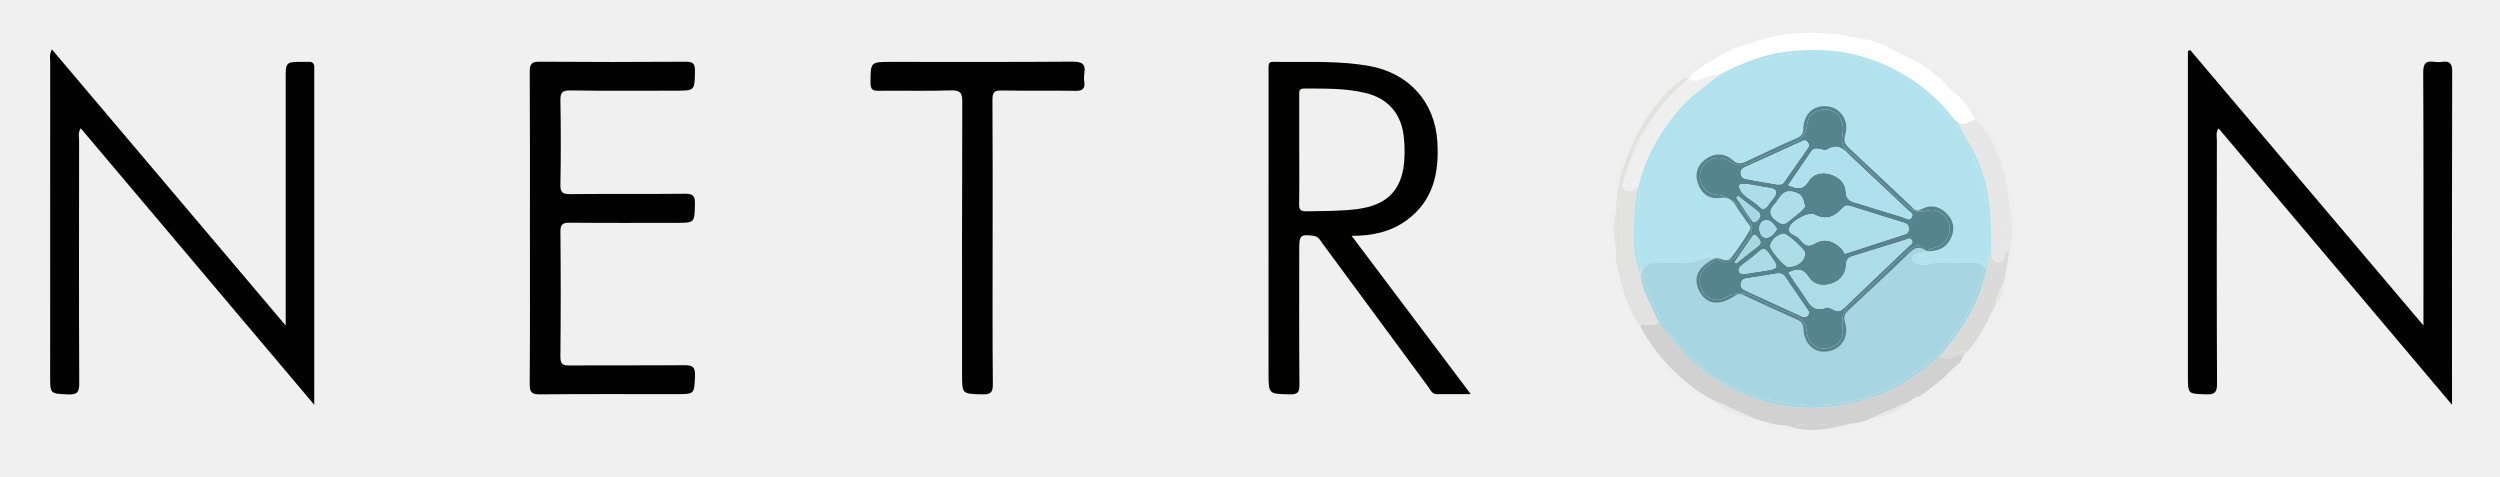
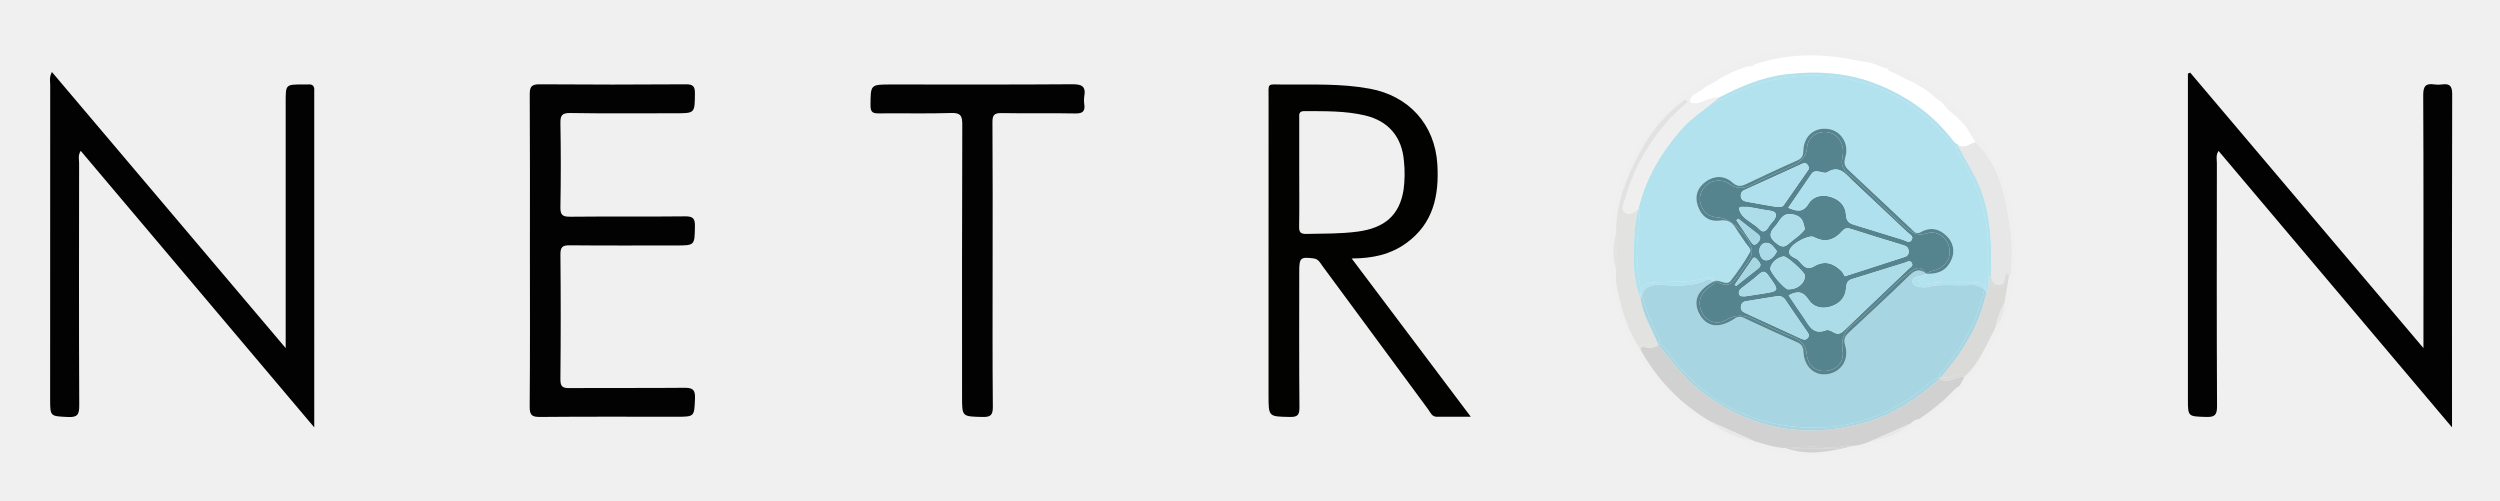
- <svg xmlns="http://www.w3.org/2000/svg" role="img" viewBox="14.60 1.60 1216.80 231.80">
+ <svg xmlns="http://www.w3.org/2000/svg" role="img" viewBox="14.60 -9.40 1216.80 243.80">
  <defs>
    <style>.cls-1{fill:#020202}.cls-3{fill:#efefef}.cls-4{fill:#d0d1d0}.cls-6{fill:#e2e2e1}.cls-7{fill:#e7e7e7}.cls-8{fill:#dadad9}.cls-9{fill:#a7d6e2}.cls-10{fill:#b2e2ee}.cls-11{fill:#56848e}.cls-14{fill:#abdce8}.cls-16{fill:#aadbe7}</style>
  </defs>
  <path d="M153.646 160.028V40.073c0-8.394 0-8.393 8.635-8.351a18.28 18.28 0 0 0 2.17-.012c2.409-.277 3.288.885 3.103 3.148-.044.54-.004 1.085-.004 1.628l.002 157.983v4.143L53.89 64.025c-1.424 2.198-.785 4.209-.787 6.048-.05 39.269-.111 78.539.066 117.807.02 4.328-.707 5.926-5.452 5.688-8.697-.437-8.714-.112-8.714-8.918q0-76.277.032-152.554c.002-1.89-.558-3.887.828-6.455l113.783 134.387zM1208.128 36.413c.01-3.853-1.14-5.262-4.885-4.72a13.09 13.09 0 0 1-3.792 0c-4.148-.632-5.44.801-5.418 5.197.189 38.906.11 77.814.11 116.722v6.412L1080.62 25.952l-1.12.474v158.296c0 8.736.006 8.526 8.79 8.81 4.063.13 5.41-.748 5.388-5.181-.2-39.45-.128-78.9-.08-118.351.002-1.811-.611-3.805.817-5.941l113.632 134.551v-3.672q-.101-79.263.081-158.525z" class="cls-1" />
  <path fill="#020201" d="M699.04 108.944c13.208-9.533 16.07-23.21 15.145-38.394-1.18-19.356-13.865-33.304-32.923-36.79-14.016-2.564-28.11-1.94-42.2-2.014-7.956-.041-7.022-1.066-7.026 6.77q-.014 72.225-.014 144.45c0 10.544.004 10.351 10.296 10.573 3.788.082 4.782-.863 4.746-4.708-.204-22.082-.1-44.167-.098-66.25 0-6.524.673-7.003 6.951-6.208 2.45.31 3.188 2.117 4.317 3.647q25.718 34.931 51.49 69.823c1.113 1.507 1.746 3.638 4.281 3.608 5.175-.06 10.35-.017 16.454-.017l-57.977-77.032c10.27-.018 18.976-1.985 26.559-7.458zm-48.592-4.492c-2.943.066-3.59-.916-3.542-3.66.159-8.849.06-17.702.06-26.553V48.228c0-1.782-.42-3.569 2.546-3.548 9.933.068 19.898-.203 29.635 2.148 11.267 2.72 17.818 10.402 18.78 22.164a59.012 59.012 0 0 1-.188 14.05c-1.993 12.377-9.236 18.547-22.422 20.297-8.274 1.098-16.569.928-24.87 1.113z" />
  <path d="M347.357 179.348c-18.459.176-36.92.008-55.38.144-3.267.024-4.66-.428-4.619-4.273q.3-30.405.012-60.807c-.035-3.695 1.143-4.45 4.576-4.417 17.192.163 34.386.075 51.579.075 9.322 0 9.14-.003 9.311-9.307.069-3.707-.844-4.907-4.739-4.863-18.639.209-37.282-.012-55.921.184-3.695.038-4.889-.753-4.814-4.659q.376-20.363.004-40.717c-.071-3.899.682-5.17 4.915-5.099 17.007.288 34.022.12 51.034.12 9.582 0 9.405-.003 9.523-9.604.044-3.554-.928-4.514-4.495-4.49q-35.564.265-71.125-.005c-3.883-.03-4.805 1.145-4.782 4.883.157 25.336.082 50.674.082 76.011 0 25.338.11 50.676-.11 76.011-.035 4.173 1.13 5.039 5.118 5.002 22.078-.206 44.159-.099 66.238-.099 9.032 0 8.716-.014 9.113-8.96.206-4.644-1.605-5.168-5.52-5.13zM536.401 31.606c-29.313.224-58.63.113-87.944.113-10.297 0-10.075.002-10.167 10.14-.034 3.728 1.453 3.96 4.418 3.926 11.58-.137 23.17.2 34.74-.182 4.661-.153 5.53 1.274 5.513 5.672-.175 44.153-.106 88.307-.106 132.46 0 9.76.005 9.544 9.87 9.809 4.023.108 5.151-.87 5.11-5.02-.223-22.979-.106-45.961-.106-68.943 0-23.163.08-46.326-.084-69.488-.026-3.558.932-4.515 4.466-4.449 11.94.223 23.888-.072 35.826.179 3.677.077 4.885-1.075 4.406-4.553a12.427 12.427 0 0 1 .004-3.79c.868-4.929-1.278-5.91-5.946-5.874z" class="cls-1" />
  <path d="M951.879 123.582c.077.115.156.243.235.366.048-.025.1-.043.147-.069-.13-.106-.256-.2-.382-.297zm39.136-19.484c.263-.144.432-.057.466.265a59.57 59.57 0 0 1 .256 3.594 345.832 345.832 0 0 0-.079-3.792c-.317-.704-1.278.28-.643-.067zm-141.786 23.231c-.115-.014-.228-.037-.342-.057.025.072.039.138.056.206.098-.049.186-.1.286-.15zm142.605-3.793a2.491 2.491 0 0 1-.003-.302c-.008-2.69-.01-5.38-.022-8.07-.038 2.791-.1 5.583-.033 8.373a.508.508 0 0 1 .058 0z" class="cls-3" />
  <path d="M901.941 14.123c-60.528-2.631-102.32 46.317-104.107 94.358-2.178 58.578 45.265 103.067 97.825 103.514 55.734.474 100.214-45.217 99.95-98.59 1.045-53.962-44.143-97.129-93.668-99.282zm-100.855 90.273l-.02 17.336a32.944 32.944 0 0 1 .02-17.336zm171.721-49.972l3.248 5.42c11.06 10.576 14.123 24.472 16.399 38.807a83.555 83.555 0 0 1 .995 22.367c-.154 1.404.27 2.934-1.072 4.01l-2.202 13.016a18.44 18.44 0 0 1-4.34 11.95c-4.397 8.384-7.86 17.355-15.072 23.968v.001l-2.3 4.317c-3.763 2.31-6.108 6.222-9.767 8.65l-1.116 1.049a140.743 140.743 0 0 1-8.71 6.518 6.32 6.32 0 0 0-4.31 2.203c-5.558 5.073-12.37 7.311-19.575 8.665a27.4 27.4 0 0 1-8.682 2.31h-.005c-10.273 2.521-20.55 4.862-30.997 1.498a2.748 2.748 0 0 1-1.563-.533c-5.278-.076-10.19-1.846-15.174-3.282h-.003.003c-8.037-1.5-15.451-4.386-21.745-9.766a91.265 91.265 0 0 1-33.687-34.733v-.001c-5.55-8.202-8.73-17.376-10.748-26.96-.692-3.283-1.745-6.597-1.157-10.058-.024-7.194 0-14.388-.013-21.582.338-13.446 5.1-25.52 11.371-37.167 5.534-10.274 12.488-19.28 22.241-25.906a2.62 2.62 0 0 1 1.292 1.135c.288-.023.576-.04.865-.041.03.017.06.028.09.045.23-4.197 4.7-4.529 6.948-6.873 1.267-1.32 3.41-1.742 4.967-2.909l.013-.009a59.534 59.534 0 0 1 16.4-7.614c1.124-.03 2.328.207 3.11-.945 15.891-5.314 32.032-5.534 48.314-2.253 1.94.391 3.887.688 5.824 1.024 3.944.198 7.18 2.808 11.052 3.282l-.025 1.023c4.262 1.248 7.83 4.008 11.981 5.497l-.009.006c3.77 2.311 7.772 4.289 10.862 7.575l3.128 2.159a32.802 32.802 0 0 0 7.11 7.027c2.182 2.233 4.59 4.272 6.06 7.11z" class="cls-3" />
  <path d="M885.301 209.173a33.313 33.313 0 0 1-1.563-.533 2.748 2.748 0 0 0 1.563.533zm73.347-34.205c-10.687 9.32-22.227 17.313-36.024 21.226-29.324 8.317-56.114 3.435-80.468-15.338-8.16-6.29-13.7-14.63-20.284-22.175a8.734 8.734 0 0 1-6.65.862c-1.384-.344-1.991-.08-2.09 1.316v-.001.001a91.265 91.265 0 0 0 33.687 34.732q10.87 4.884 21.742 9.766l.003.001c4.984 1.436 9.896 3.206 15.174 3.282l3.448-.098a87.962 87.962 0 0 1 19.163-.005c3.347.046 6.55-1.564 9.954-.864l-.005.002h.005a27.4 27.4 0 0 0 8.682-2.31l19.576-8.665a6.32 6.32 0 0 1 4.31-2.203 140.746 140.746 0 0 0 8.709-6.518l1.116-1.049c3.66-2.428 6.004-6.34 9.767-8.65l2.3-4.317v-.001c-4.087-.258-7.815 3.827-12.115 1.006z" class="cls-4" />
  <path fill="#fff" d="M959.638 40.287l-3.128-2.16c-3.09-3.285-7.092-5.263-10.862-7.574l.01-.006c-4.152-1.489-7.72-4.25-11.982-5.497l.025-1.023c-3.871-.474-7.108-3.084-11.052-3.282-1.937-.336-3.884-.633-5.824-1.024-16.282-3.28-32.423-3.06-48.314 2.253-.782 1.152-1.986.915-3.11.945a59.534 59.534 0 0 0-16.4 7.614l-.013.01c-1.557 1.166-3.7 1.587-4.967 2.908-2.248 2.344-6.718 2.676-6.947 6.873 2.837 1.514 5.449.01 7.974-.89 2.031-.723 3.951-1.531 6.147-1.285 10.254-5.268 20.761-9.884 32.334-11.303 15.387-1.887 30.518-.94 45.068 4.913 14.837 5.968 27.368 15.03 37.032 27.895a7.918 7.918 0 0 0 1.706 1.302c3.284 2.589 5.851-.446 8.72-1.113l-3.248-5.419c-1.469-2.838-3.877-4.877-6.058-7.11a32.802 32.802 0 0 1-7.11-7.027z" />
  <path d="M814.922 158.285c2.228-.03 4.437-.33 6.662-.33-2.904-7.322-7.458-14.01-8.463-22.062v-.002c-4.484-11.21-3.488-22.876-2.747-34.49a75.717 75.717 0 0 1 1.624-8.969c-1.929 1.325-4.023 3.302-6.333 1.766-2.534-1.685-.756-4.217-.15-6.368a94.642 94.642 0 0 1 30.45-47.503c.051-.005.102-.003.153-.007a2.62 2.62 0 0 0-1.292-1.135c-9.753 6.627-16.707 15.631-22.24 25.906-6.273 11.646-11.034 23.721-11.372 37.167.014 7.194-.01 14.388.013 21.582-.588 3.46.465 6.775 1.157 10.057 2.019 9.585 5.198 18.759 10.747 26.96-1.17-2.08.237-2.55 1.791-2.572z" class="cls-6" />
  <path d="M815.222 159.543a8.734 8.734 0 0 0 6.65-.862c-.093-.243-.192-.484-.288-.726-2.225 0-4.434.3-6.662.33-1.554.022-2.961.492-1.79 2.573v.001c.099-1.396.706-1.66 2.09-1.316z" class="cls-6" />
  <path d="M968.16 62.62c3.33 6.635 7.612 12.727 10.316 19.789 5.309 13.869 5.508 28.147 5.178 42.587.413 2.176.85 4.316 3.765 4.338 3.934.03 2.155-3.97 3.89-5.486a.533.533 0 0 1 .467-.31c-.067-2.79-.005-5.583.033-8.374q-.016-3.604-.072-7.207a59.57 59.57 0 0 0-.256-3.594c-.034-.322-.203-.409-.466-.265-.635.347.326-.637.643.067.035 1.264.057 2.528.079 3.792.108 2.4.104 4.804.072 7.207.011 2.69.014 5.38.022 8.07a2.491 2.491 0 0 0 .003.302.53.53 0 0 1 .186.042.537.537 0 0 1 .242.217l.115 1.233c1.342-1.076.918-2.607 1.072-4.01a83.555 83.555 0 0 0-.995-22.367c-2.276-14.335-5.339-28.231-16.399-38.808-2.13 3.109-4.807 3.832-7.896 2.778z" class="cls-7" />
  <path d="M991.737 107.957q.06 3.603.072 7.207c.032-2.403.036-4.806-.072-7.207zm-24.402-47.001c.263.562.547 1.112.824 1.665 3.089 1.054 5.766.33 7.896-2.778-2.869.667-5.436 3.702-8.72 1.113z" class="cls-7" />
  <path d="M991.776 123.537v.045a5.373 5.373 0 0 1-.287 1.593c-.847 2.002-.274 5.032-3.629 5.246-2.942.188-4.374-1.404-5.149-3.718-.494 1.951.25 4.262-1.272 5.915-3.235 16.154-11.68 29.505-22.246 41.714a23.607 23.607 0 0 0 8.455-1.202c.972-.342 2.73-1.779 3.115.832 7.213-6.613 10.675-15.584 15.072-23.968a40.376 40.376 0 0 1 4.34-11.95l2.202-13.016a2.51 2.51 0 0 1-.543-1.492.508.508 0 0 0-.058.001z" class="cls-8" />
  <path d="M967.648 173.13a23.607 23.607 0 0 1-8.455 1.202c-.183.212-.361.426-.545.636 4.3 2.82 8.028-1.264 12.114-1.005l.001-.001c-.385-2.61-2.143-1.174-3.115-.832zm20.212-42.709c3.355-.214 2.782-3.244 3.63-5.246a5.373 5.373 0 0 0 .286-1.593v-.045a.533.533 0 0 0-.466.311c-1.736 1.516.044 5.515-3.89 5.486-2.915-.022-3.353-2.162-3.766-4.338a3.565 3.565 0 0 0-.943 1.707c.775 2.313 2.207 3.906 5.15 3.718zm4.16-6.842a.53.53 0 0 0-.186-.043 2.51 2.51 0 0 0 .543 1.492l-.115-1.233a.537.537 0 0 0-.242-.216z" class="cls-8" />
  <path d="M887.272 208.934a8.515 8.515 0 0 1-1.97.239c10.446 3.364 20.723 1.023 30.996-1.498-3.301.128-6.431 1.516-9.776 1.336-6.415-.522-12.835.344-19.25-.077z" class="cls-4" />
  <path d="M906.349 208.537a87.962 87.962 0 0 0-19.163.005l-3.448.098c.522.197 1.043.365 1.563.533a8.515 8.515 0 0 0 1.97-.239c6.416.42 12.836-.445 19.251.077 3.345.18 6.475-1.208 9.776-1.336l.006-.002c-3.404-.7-6.608.91-9.955.864z" class="cls-4" />
  <path d="M868.564 205.359l-.003-.002a106.54 106.54 0 0 1-21.742-9.765c6.294 5.38 13.708 8.266 21.745 9.767z" class="cls-7" />
  <path d="M846.819 195.592a106.54 106.54 0 0 0 21.742 9.765l-21.742-9.765zm97.741 1.108c-6.084 3.883-12.836 6.26-19.575 8.665 7.205-1.354 14.017-3.592 19.576-8.665z" class="cls-7" />
  <path d="M944.56 196.7l-19.575 8.665c6.74-2.404 13.49-4.782 19.576-8.665z" class="cls-7" />
  <path d="M801.086 104.396a32.944 32.944 0 0 0-.02 17.336l.02-17.336z" class="cls-6" />
  <path d="M990.174 138.044a76.076 76.076 0 0 1-4.339 11.95 18.44 18.44 0 0 0 4.34-11.95z" class="cls-7" />
  <path d="M990.174 138.044a40.376 40.376 0 0 0-4.339 11.95 76.076 76.076 0 0 0 4.34-11.95z" class="cls-7" />
  <path d="M972.956 129.315c-6.992.48-14.076-.827-21.005 1.081a4.602 4.602 0 0 1-1.62.024c-2.014-.196-4.664-.567-4.9-2.553-.28-2.342 2.3-2.7 4.328-2.998a11.443 11.443 0 0 0 2.355-.921c-.079-.123-.158-.25-.235-.366-2.82-2.14-5.079-1.714-7.879 1.036-9.543 9.372-19.424 18.401-29.19 27.546-1.894 1.774-3.117 3.22-2.142 6.445 2.145 7.09-1.88 13.094-8.641 14.113-6.304.95-11.363-3.626-11.698-10.98-.106-2.352-.846-3.546-2.947-4.482-8.741-3.894-17.431-7.904-26.098-11.96a3.918 3.918 0 0 0-4.417.408c-7.562 4.988-13.64 4.117-17.08-2.196-3.48-6.385-.985-11.949 7.156-16.034-.017-.068-.031-.134-.056-.206-1.435-.25-2.82-.899-4.36-.182-6.952 3.239-14.4 2.486-21.66 2.14-4.597-.218-7.635.962-9.133 4.661.085.373.164.747.254 1.118 1.485 6.177 4.075 11.926 6.737 17.665.774 1.666 2.296 3.334 1.461 5.385 2.121.587 3.166 2.407 4.342 4.06 14.752 20.722 34.918 32.948 59.962 35.97 23.133 2.792 44.43-3.045 63.04-17.569 2.825-2.205 5.29-4.944 8.773-6.235.07.006.14.007.209.011-.13-1.514 1.028-2.518 1.909-3.555 9.695-11.417 16.742-24.173 19.86-38.94a2.713 2.713 0 0 0 .184-.301c-2.004-1.958-4.56-2.388-7.509-2.185z" class="cls-9" />
  <path d="M958.512 174.296c-.07-.004-.14-.005-.21-.01-3.482 1.29-5.947 4.029-8.773 6.234-18.608 14.524-39.906 20.361-63.04 17.57-25.043-3.023-45.21-15.249-59.96-35.971-1.177-1.653-2.222-3.473-4.343-4.06a3.963 3.963 0 0 1-.314.622c6.584 7.544 12.123 15.884 20.284 22.175 24.354 18.773 51.144 23.655 80.468 15.338 13.797-3.913 25.337-11.906 36.024-21.226a3.125 3.125 0 0 1-.136-.672z" class="cls-9" />
  <path d="M822.186 158.059c.835-2.051-.687-3.719-1.46-5.385-2.663-5.739-5.253-11.487-6.738-17.665-.09-.371-.169-.745-.254-1.118a12.337 12.337 0 0 0-.613 2.002v-.002.002c1.005 8.051 5.559 14.74 8.463 22.062.072 0 .145-.006.217-.005.137.026.256.073.385.109z" class="cls-9" />
  <path d="M822.186 158.059c-.129-.036-.248-.083-.385-.11-.072 0-.145.006-.217.006.096.242.195.483.288.726a3.963 3.963 0 0 0 .314-.622zM980.465 131.5a2.713 2.713 0 0 1-.185.3c-3.117 14.768-10.164 27.524-19.86 38.94-.88 1.038-2.038 2.042-1.908 3.556.227.016.454.027.681.036 10.567-12.209 19.01-25.56 22.246-41.714a8.573 8.573 0 0 0-.974-1.118z" class="cls-9" />
  <path d="M958.647 174.968c.185-.21.363-.424.546-.636a23.42 23.42 0 0 1-.681-.036 3.125 3.125 0 0 0 .135.672z" class="cls-9" />
  <path d="M832.713 53.812C822.89 65.144 815.45 77.702 812 92.427a1.673 1.673 0 0 1 .773 1.14l.004.025c-.316 6.85-1.573 13.602-1.437 20.515a94.255 94.255 0 0 0 2.025 18.142c.699-2.44 2.598-3.963 5.81-4.185 8.926-.615 17.989.425 26.72-2.447a3.287 3.287 0 0 1 2.524.738 4.154 4.154 0 0 1 .468.917c.114.02.227.043.342.057 2.599-.691 5.637 2.483 7.68-.03a110.862 110.862 0 0 0 9.4-13.847c.968-1.647-1.208-3.215-2.138-4.701-1.436-2.296-3.129-4.433-4.528-6.75-1.826-3.022-3.91-4.613-7.883-4.06-5.262.734-8.986-1.932-10.776-7.063-1.732-4.97-.107-9.07 3.882-11.915 4.232-3.018 9.086-3.02 13 .5 2.429 2.184 4.242 1.837 6.689.68 8.157-3.858 16.312-7.729 24.58-11.34 2.372-1.036 3.099-2.254 3.173-4.809.209-7.171 5.298-11.51 11.992-10.65 6.26.806 10.465 7.093 8.475 13.77-.905 3.036-.236 4.612 1.806 6.51 10.06 9.352 20.027 18.804 30.056 28.19 1.354 1.267 2.375 3.182 4.97 1.714 4.754-2.69 9.242-1.493 12.78 2.264a9.837 9.837 0 0 1 2.073 11.064c-2.05 4.967-5.921 7.027-11.115 6.992-.362-.002-.723.02-1.084.031-.048.026-.099.044-.147.069.065.1.128.193.194.3-.764 1.524-2.668 1.763-3.697 3.05 1.012 2.163 2.817 1.57 4.255 1.319 7.202-1.257 14.45-.52 21.675-.662 2.713-.053 5.032.541 6.235 2.772.484-1.746-.013-3.981 1.615-5.157-.808-8.393.457-16.855-.94-25.255a86.785 86.785 0 0 0-12.064-32.617c-1.076-1.703-2.933-3.32-2.469-5.587-.078-.037-.156-.07-.235-.108a14.542 14.542 0 0 1-3.88-3.708c-26.549-32.156-71.209-39.545-106.884-20.841a15.296 15.296 0 0 1-4.453 1.903 11.353 11.353 0 0 0-1.992.241c-5.646 4.66-11.89 8.594-16.761 14.214z" class="cls-10" />
  <path d="M851.466 39.357a15.296 15.296 0 0 0 4.453-1.903c35.675-18.704 80.335-11.315 106.883 20.84a14.542 14.542 0 0 0 3.881 3.709c.08.039.157.071.235.108a4.388 4.388 0 0 1 .416-1.155 7.918 7.918 0 0 1-1.705-1.302c-9.664-12.864-22.195-21.927-37.032-27.895-14.55-5.853-29.681-6.8-45.068-4.913-11.573 1.419-22.08 6.034-32.334 11.303-.564.496-1.142.972-1.72 1.45a11.353 11.353 0 0 1 1.99-.242zm-38.101 92.892a94.255 94.255 0 0 1-2.025-18.142c-.136-6.913 1.12-13.665 1.437-20.515l-.004-.024a1.673 1.673 0 0 0-.773-1.141l-.001.005a75.717 75.717 0 0 0-1.625 8.969c-.74 11.614-1.737 23.28 2.747 34.49a9.697 9.697 0 0 1 .244-3.642zm156.022-64.551a86.785 86.785 0 0 1 12.064 32.617c1.397 8.4.132 16.862.94 25.255a3.707 3.707 0 0 1 1.263-.574c.33-14.44.13-28.718-5.178-42.587-2.704-7.062-6.987-13.154-10.317-19.788a11.891 11.891 0 0 1-1.24-.51c-.465 2.268 1.392 3.884 2.468 5.587z" class="cls-10" />
  <path d="M966.918 62.111a11.891 11.891 0 0 0 1.241.51c-.277-.553-.561-1.103-.824-1.665a4.388 4.388 0 0 0-.417 1.155zm15.472 63.459c-1.627 1.176-1.13 3.411-1.614 5.157a6.84 6.84 0 0 1 .662 1.89l.001.001c1.522-1.653.778-3.964 1.272-5.915-.12-.359-.228-.732-.32-1.122z" class="cls-10" />
  <path d="M982.39 125.57l.002.012c.091.39.199.762.319 1.121a3.565 3.565 0 0 1 .943-1.707 3.707 3.707 0 0 0-1.263.574zm-7.849 2.385c-7.225.142-14.473-.595-21.675.662-1.438.25-3.243.844-4.255-1.318 1.03-1.288 2.933-1.527 3.697-3.051-.066-.107-.13-.2-.194-.3a11.443 11.443 0 0 1-2.355.921c-2.027.298-4.608.656-4.329 2.998.237 1.986 2.887 2.357 4.9 2.553a4.602 4.602 0 0 0 1.62-.024c6.93-1.908 14.014-.6 21.006-1.081 2.949-.203 5.505.227 7.51 2.185a3.469 3.469 0 0 0 .31-.773c-1.203-2.23-3.522-2.825-6.235-2.772zm-151.675 1.275c7.262.346 14.709 1.099 21.66-2.14 1.54-.717 2.926-.069 4.361.182a4.154 4.154 0 0 0-.468-.917 3.287 3.287 0 0 0-2.524-.738c-8.731 2.872-17.794 1.832-26.72 2.447-3.212.222-5.111 1.745-5.81 4.185.116.549.243 1.095.368 1.642 1.499-3.7 4.537-4.88 9.133-4.66z" class="cls-10" />
  <path d="M813.734 133.891c-.126-.547-.253-1.093-.37-1.642a9.697 9.697 0 0 0-.243 3.642v.002a12.337 12.337 0 0 1 .613-2.002zm166.731-2.391a8.573 8.573 0 0 1 .973 1.117 6.84 6.84 0 0 0-.662-1.89 3.469 3.469 0 0 1-.31.773z" class="cls-10" />
  <path d="M817.074 64.315a100.872 100.872 0 0 0-10.166 23.323c-1.405 4.7-1.35 4.782 3.923 4.552a1.67 1.67 0 0 1 1.16.231c-1.297-1.435-.844-3.041-.32-4.565 6.47-18.824 16.817-34.873 33.33-46.512a14.13 14.13 0 0 1 1.413-.865c-.746.252-1.491.51-2.247.733-2.34.691-4.842 1.945-7.11-.307-.007-.206.006-.392.017-.581-.03-.017-.06-.028-.091-.045-.289 0-.577.018-.865.04a1.676 1.676 0 0 1 .145.59c-6.755 7.503-13.914 14.649-19.19 23.406z" class="cls-3" />
  <path d="M844.167 41.212c.756-.223 1.5-.48 2.247-.733 1.563-.848 3.232-1.462 4.78-2.33h.001c-2.196-.246-4.116.562-6.147 1.285-2.525.9-5.137 2.404-7.974.89-.01.189-.024.375-.017.581 2.268 2.252 4.77.998 7.11.307zM805.514 87.83c-.605 2.151-2.383 4.683.151 6.368 2.31 1.536 4.405-.441 6.333-1.766l-.008-.01a1.67 1.67 0 0 0-1.16-.232c-5.272.23-5.327.148-3.922-4.552a100.872 100.872 0 0 1 10.166-23.323c5.275-8.757 12.434-15.903 19.19-23.406a1.676 1.676 0 0 0-.146-.59c-.05.005-.102.003-.152.008a94.642 94.642 0 0 0-30.452 47.503z" class="cls-3" />
  <path d="M832.713 53.812c4.87-5.62 11.115-9.554 16.761-14.214a25.73 25.73 0 0 0-3.06.881 14.13 14.13 0 0 0-1.412.865c-16.514 11.64-26.862 27.688-33.331 46.512-.524 1.524-.977 3.13.32 4.565l.01.006c3.45-14.725 10.89-27.283 20.712-38.615z" class="cls-3" />
  <path d="M849.474 39.598c.579-.477 1.157-.953 1.72-1.448-1.548.867-3.217 1.481-4.78 2.329a25.73 25.73 0 0 1 3.06-.88zM812 92.427l-.01-.006.008.011h.001l.001-.005z" class="cls-3" />
  <path d="M846.076 130.62c-2.857 2.56-4.935 5.317-3.984 9.424 1.465 6.323 7.1 9.502 12.898 6.17 5.424-3.117 9.665-2.01 14.663.499a185.488 185.488 0 0 0 17.278 7.843c3.997 1.518 6.634 3.73 7.066 8.528.503 5.596 4.654 8.674 9.572 8.036 5.15-.668 8.727-4.433 7.876-9.797-.881-5.56.755-9.492 4.962-12.75 9.895-7.661 17.58-17.718 27.5-25.356 3.855-2.968 5.716-2.977 7.972.365.126.096.253.19.382.297 1.335-1.45 3.306-1.335 4.958-2.003 4.89-1.978 7.365-6.592 6.004-11.281-1.39-4.79-6.012-7.953-10.94-6.392-4.668 1.479-7.278-.505-10.523-3.242-9.696-8.175-17.88-17.938-27.703-25.953-2.269-1.851-3.499-4.092-2.807-7.13a15.14 15.14 0 0 0 .355-4.316c-.3-4.773-3.61-8.316-8.107-8.688-4.535-.376-8.873 2.458-9.304 7.205-.47 5.169-3.203 7.437-7.541 9.378-6.432 2.878-12.982 5.533-19.203 8.883-3.713 1.999-7.173 2.527-11.119-.195a9.085 9.085 0 0 0-11.922 1.269 8.757 8.757 0 0 0-1.205 10.579c1.715 3.215 4.61 4.27 8.104 4.51 6.194.425 15.564 10.019 15.993 16.136a7.993 7.993 0 0 1-1.71 5.034c-1.597 2.415-3.388 4.691-5.065 7.05-3.71 5.218-5.284 5.55-11.297 2.606-.1.049-.188.1-.286.15.457 1.829-1.851 2.23-2.867 3.141zm15.005 3.193c-.556-1.502.478-2.397 1.452-3.185 2.668-2.158 5.543-4.084 8.048-6.412 2.162-2.011 3.245-1.64 4.895.675 5.3 7.437 5.4 7.364-3.589 8.734-2.67.406-5.34.822-7.804 1.202-1.238-.097-2.486.38-3.002-1.014zm28.453-16.83c-1.51-1.232-5.071-1.735-3.825-4.872 1.292-3.256 9.493-7.363 11.749-6.14 5.308 2.879 9.815 1.578 13.555-2.639 1.434-1.617 2.465-1.961 4.516-1.29 8.375 2.741 16.826 5.255 25.253 7.84 1.445.444 2.695 1 2.796 2.814a2.548 2.548 0 0 1-1.819 2.922c-9.244 2.996-18.491 5.98-29.115 9.414-.348.124-.733-1.442-1.548-2.277-3.943-4.039-8.418-5.618-13.59-2.522-4.197 2.512-5.794-1.473-7.972-3.25zm3.565 7.644c.061 3.92-3.683 6.964-8.34 6.783-1.555-.06-8.97-8.509-8.53-10.274.783-3.151 3.315-5.021 6.352-5.737 1.606-.379 10.496 7.805 10.518 9.228zm-7.986-15.336c-1.785 1.577-3.185 1.65-5.166.264-3.464-2.425-5.113-4.83-1.575-8.527 2.73-2.854 3.538-7.74 9.841-5.83 3.827 1.161 3.998 3.367 4.87 6.886-1.777 2.75-5.138 4.704-7.97 7.207zm-5.614 3.668c-1.196 2.195-2.848 4.205-5.167 4.343-2.221.132-3.226-2.341-3.416-4.217-.208-2.06 1.196-4.222 3.247-4.292 2.435-.082 3.894 2.183 5.336 4.166zm14.988 42.103c-1.097 1.278-2.193.845-3.383.298q-13.526-6.225-27.063-12.427c-1.463-.667-2.352-1.503-2.087-3.287a2.686 2.686 0 0 1 2.483-2.44c4.973-.835 9.956-1.617 14.936-2.418a3.867 3.867 0 0 1 4.177 1.775c3.425 5.096 6.948 10.128 10.416 15.197.68.995 1.714 1.913.521 3.302zm49.02-33.537c-10.436 9.967-20.924 19.88-31.32 29.888-1.657 1.595-3.082 2.193-5.193.907-1.036-.63-2.621-1.373-3.547-1.012-6.802 2.655-8.585-2.883-11.354-6.742-2.306-3.214-4.45-6.545-6.928-10.213 4.162-2.231 7.046-2.04 9.72 2.151 2.3 3.606 6.48 4.597 10.634 3.341 4.275-1.292 7.217-4.189 7.591-8.862.173-2.16.442-3.802 2.826-4.528 8.6-2.623 17.166-5.362 25.767-7.986 1.083-.33 2.485-1.461 3.392.089.911 1.557-.753 2.169-1.588 2.967zm-47.2-46.291c1.013-1.49 2.362-1.342 3.844-1.07 1.22.223 2.826.874 3.642.358 6.06-3.834 9.07.807 12.653 4.196 8.781 8.308 17.647 16.527 26.414 24.85 1.067 1.012 3.292 1.91 2.209 3.796-1.11 1.933-3 .325-4.368-.08-7.936-2.344-15.797-4.944-23.73-7.302-2.578-.766-3.742-1.952-3.9-4.853-.254-4.654-3.297-7.46-7.646-8.752-4.257-1.264-8.437-.163-10.596 3.377-2.748 4.507-5.755 3.704-9.833 1.97 3.807-5.542 7.578-11.003 11.31-16.49zm-32.432 7.787c9.148-4.185 18.315-8.327 27.469-12.498 1.016-.463 1.95-.934 2.896.147.79.901 1.095 1.727.312 2.842-3.928 5.59-7.806 11.217-11.71 16.824-.867 1.245-2.192 1.009-3.438.999-4.948-.862-9.902-1.686-14.838-2.608-1.484-.277-2.612-1.002-2.685-2.838a2.838 2.838 0 0 1 1.994-2.868zm1.216 8.252c2.203.38 4.527.705 6.815 1.199 2.41.52 6.258.566 6.855 1.95 1.058 2.455-2.232 4.485-3.467 6.82a4.319 4.319 0 0 1-1.426 1.6c-1.75 1.097-2.679-.564-3.645-1.414-3.182-2.8-7.83-4.448-9.07-8.756-.603-2.098 2.385-1.134 3.938-1.399zm1.442 16.568c-2.281-3.332-4.527-6.687-6.788-10.033l.88-.75c3.09 2.413 6.149 4.866 9.277 7.227 1.888 1.426 1.794 2.731.267 4.407-1.87 2.05-2.711.498-3.636-.851zm.26 9.983c.698-.981 1.376-3.058 3.071-.914 1.08 1.366 2.72 2.689.393 4.47-3.582 2.741-7.084 5.589-10.62 8.391l-.715-.51c2.615-3.818 5.191-7.665 7.872-11.437z" class="cls-11" />
  <path d="M943.907 123.217c-9.92 7.638-17.605 17.695-27.5 25.357-4.207 3.257-5.843 7.19-4.962 12.749.85 5.364-2.726 9.129-7.876 9.797-4.918.638-9.069-2.44-9.572-8.036-.432-4.797-3.07-7.01-7.066-8.528a185.488 185.488 0 0 1-17.278-7.843c-4.998-2.51-9.239-3.616-14.663-.499-5.798 3.332-11.433.153-12.898-6.17-.951-4.107 1.127-6.864 3.984-9.424 1.016-.91 3.324-1.312 2.867-3.142-8.141 4.085-10.635 9.65-7.156 16.034 3.44 6.313 9.518 7.184 17.08 2.196a3.918 3.918 0 0 1 4.417-.409c8.667 4.057 17.357 8.067 26.098 11.96 2.101.937 2.84 2.131 2.947 4.483.335 7.354 5.394 11.93 11.698 10.98 6.76-1.02 10.786-7.024 8.641-14.113-.975-3.224.248-4.67 2.142-6.445 9.766-9.145 19.647-18.174 29.19-27.546 2.8-2.75 5.058-3.176 7.879-1.036-2.256-3.342-4.117-3.333-7.972-.365z" class="cls-11" />
  <path d="M860.526 124.722c1.677-2.358 3.468-4.634 5.064-7.049a7.993 7.993 0 0 0 1.71-5.034c-.428-6.117-9.798-15.71-15.992-16.136-3.494-.24-6.389-1.295-8.104-4.51a8.757 8.757 0 0 1 1.205-10.58 9.085 9.085 0 0 1 11.922-1.268c3.946 2.722 7.406 2.194 11.12.195 6.22-3.35 12.77-6.005 19.202-8.883 4.338-1.941 7.072-4.21 7.54-9.378.432-4.747 4.77-7.58 9.305-7.205 4.496.372 7.807 3.915 8.107 8.688a15.14 15.14 0 0 1-.355 4.316c-.692 3.038.538 5.279 2.807 7.13 9.823 8.015 18.007 17.778 27.703 25.953 3.245 2.737 5.855 4.72 10.523 3.242 4.928-1.56 9.55 1.601 10.94 6.392 1.36 4.689-1.113 9.303-6.004 11.28-1.652.67-3.623.555-4.958 2.004.36-.01.722-.033 1.084-.03 5.194.034 9.064-2.026 11.115-6.993a9.837 9.837 0 0 0-2.073-11.064c-3.538-3.757-8.026-4.954-12.78-2.264-2.595 1.468-3.616-.447-4.97-1.714-10.03-9.386-19.996-18.838-30.056-28.19-2.042-1.898-2.71-3.474-1.806-6.51 1.99-6.677-2.216-12.964-8.475-13.77-6.694-.86-11.783 3.479-11.992 10.65-.074 2.555-.8 3.773-3.174 4.81-8.267 3.61-16.422 7.481-24.579 11.34-2.447 1.157-4.26 1.503-6.69-.682-3.913-3.52-8.767-3.517-13-.499-3.988 2.845-5.613 6.945-3.88 11.915 1.789 5.131 5.513 7.797 10.775 7.064 3.973-.554 6.057 1.037 7.883 4.06 1.4 2.316 3.092 4.453 4.528 6.749.93 1.487 3.106 3.054 2.139 4.701a110.862 110.862 0 0 1-9.402 13.847c-2.042 2.513-5.08-.661-7.679.03 6.013 2.943 7.588 2.612 11.297-2.607z" class="cls-11" />
  <path fill="#addfeb" d="M897.505 120.233c5.172-3.096 9.648-1.517 13.59 2.522.816.835 1.201 2.401 1.55 2.277 10.623-3.434 19.87-6.418 29.114-9.414a2.548 2.548 0 0 0 1.819-2.922c-.1-1.813-1.35-2.37-2.797-2.813-8.426-2.586-16.877-5.1-25.253-7.841-2.05-.671-3.082-.327-4.515 1.29-3.74 4.217-8.247 5.518-13.555 2.639-2.256-1.223-10.457 2.884-11.75 6.14-1.245 3.137 2.315 3.64 3.826 4.873 2.178 1.776 3.775 5.76 7.971 3.25z" />
  <path fill="#afe0ed" d="M894.829 89.754c2.159-3.54 6.34-4.641 10.596-3.377 4.35 1.292 7.392 4.098 7.646 8.752.158 2.9 1.322 4.087 3.901 4.853 7.932 2.358 15.793 4.958 23.729 7.303 1.368.404 3.258 2.012 4.368.08 1.083-1.887-1.142-2.785-2.209-3.797-8.767-8.323-17.633-16.542-26.414-24.85-3.583-3.39-6.593-8.03-12.653-4.196-.816.516-2.422-.135-3.642-.359-1.482-.271-2.83-.42-3.845 1.071-3.732 5.487-7.503 10.948-11.31 16.49 4.078 1.734 7.085 2.537 9.833-1.97z" />
  <path d="M941.703 118.47c-8.6 2.623-17.166 5.362-25.767 7.985-2.384.726-2.653 2.368-2.826 4.528-.375 4.673-3.316 7.57-7.591 8.862-4.154 1.256-8.334.265-10.634-3.341-2.674-4.191-5.558-4.382-9.72-2.151 2.479 3.668 4.622 7 6.928 10.213 2.768 3.859 4.552 9.397 11.354 6.742.926-.36 2.51.381 3.547 1.012 2.111 1.286 3.536.688 5.193-.907 10.396-10.009 20.884-19.921 31.32-29.888.835-.798 2.5-1.41 1.588-2.967-.907-1.55-2.309-.42-3.392-.089z" class="cls-14" />
  <path fill="#b0e0ed" d="M864.566 88.727c4.936.922 9.89 1.746 14.838 2.607 1.246.01 2.57.247 3.438-.998 3.904-5.607 7.782-11.233 11.71-16.824.783-1.115.478-1.94-.312-2.842-.946-1.08-1.88-.61-2.896-.147-9.154 4.171-18.322 8.313-27.47 12.498a2.838 2.838 0 0 0-1.993 2.868c.073 1.836 1.2 2.561 2.685 2.838z" />
  <path d="M883.55 136.563a3.867 3.867 0 0 0-4.177-1.775c-4.98.801-9.963 1.583-14.936 2.418a2.686 2.686 0 0 0-2.483 2.44c-.265 1.784.624 2.62 2.087 3.287q13.537 6.202 27.063 12.427c1.19.547 2.286.98 3.383-.298 1.193-1.389.16-2.307-.521-3.302-3.468-5.07-6.99-10.1-10.416-15.197z" class="cls-16" />
  <path fill="#addeea" d="M888.213 95.199c-6.303-1.911-7.11 2.975-9.84 5.829-3.539 3.698-1.89 6.102 1.574 8.527 1.981 1.386 3.38 1.313 5.166-.264 2.832-2.503 6.193-4.457 7.97-7.207-.872-3.519-1.043-5.725-4.87-6.885z" />
  <path d="M882.581 115.399c-3.037.716-5.569 2.586-6.352 5.737-.44 1.765 6.975 10.214 8.53 10.274 4.657.181 8.401-2.864 8.34-6.783-.022-1.423-8.912-9.607-10.518-9.228z" class="cls-14" />
  <path d="M864.083 134.827c2.464-.38 5.134-.796 7.804-1.202 8.99-1.37 8.889-1.297 3.589-8.734-1.65-2.314-2.733-2.686-4.895-.675-2.505 2.328-5.38 4.254-8.048 6.412-.974.788-2.008 1.683-1.452 3.185.516 1.395 1.764.917 3.002 1.014z" class="cls-16" />
  <path fill="#acdde9" d="M870.223 101.428c.966.85 1.895 2.51 3.645 1.415a4.319 4.319 0 0 0 1.426-1.6c1.235-2.336 4.525-4.366 3.467-6.821-.597-1.384-4.444-1.43-6.855-1.95-2.288-.494-4.612-.818-6.815-1.199-1.553.266-4.541-.699-3.937 1.4 1.24 4.307 5.887 5.955 9.07 8.755z" />
  <path fill="#a7d7e3" d="M870.257 121.38c2.327-1.781.687-3.104-.393-4.47-1.695-2.144-2.373-.067-3.07.914-2.681 3.772-5.257 7.619-7.872 11.437l.716.51c3.535-2.802 7.037-5.65 10.62-8.391z" />
  <path fill="#aadae7" d="M870.916 113.085c.19 1.876 1.195 4.349 3.416 4.217 2.32-.138 3.971-2.148 5.167-4.343-1.442-1.983-2.9-4.248-5.336-4.166-2.051.07-3.455 2.233-3.247 4.292z" />
  <path fill="#a7d7e4" d="M870.169 108.692c1.527-1.676 1.621-2.98-.267-4.407-3.128-2.361-6.188-4.814-9.276-7.228l-.88.751c2.26 3.346 4.506 6.701 6.787 10.032.925 1.35 1.767 2.901 3.636.852z" />
</svg>
